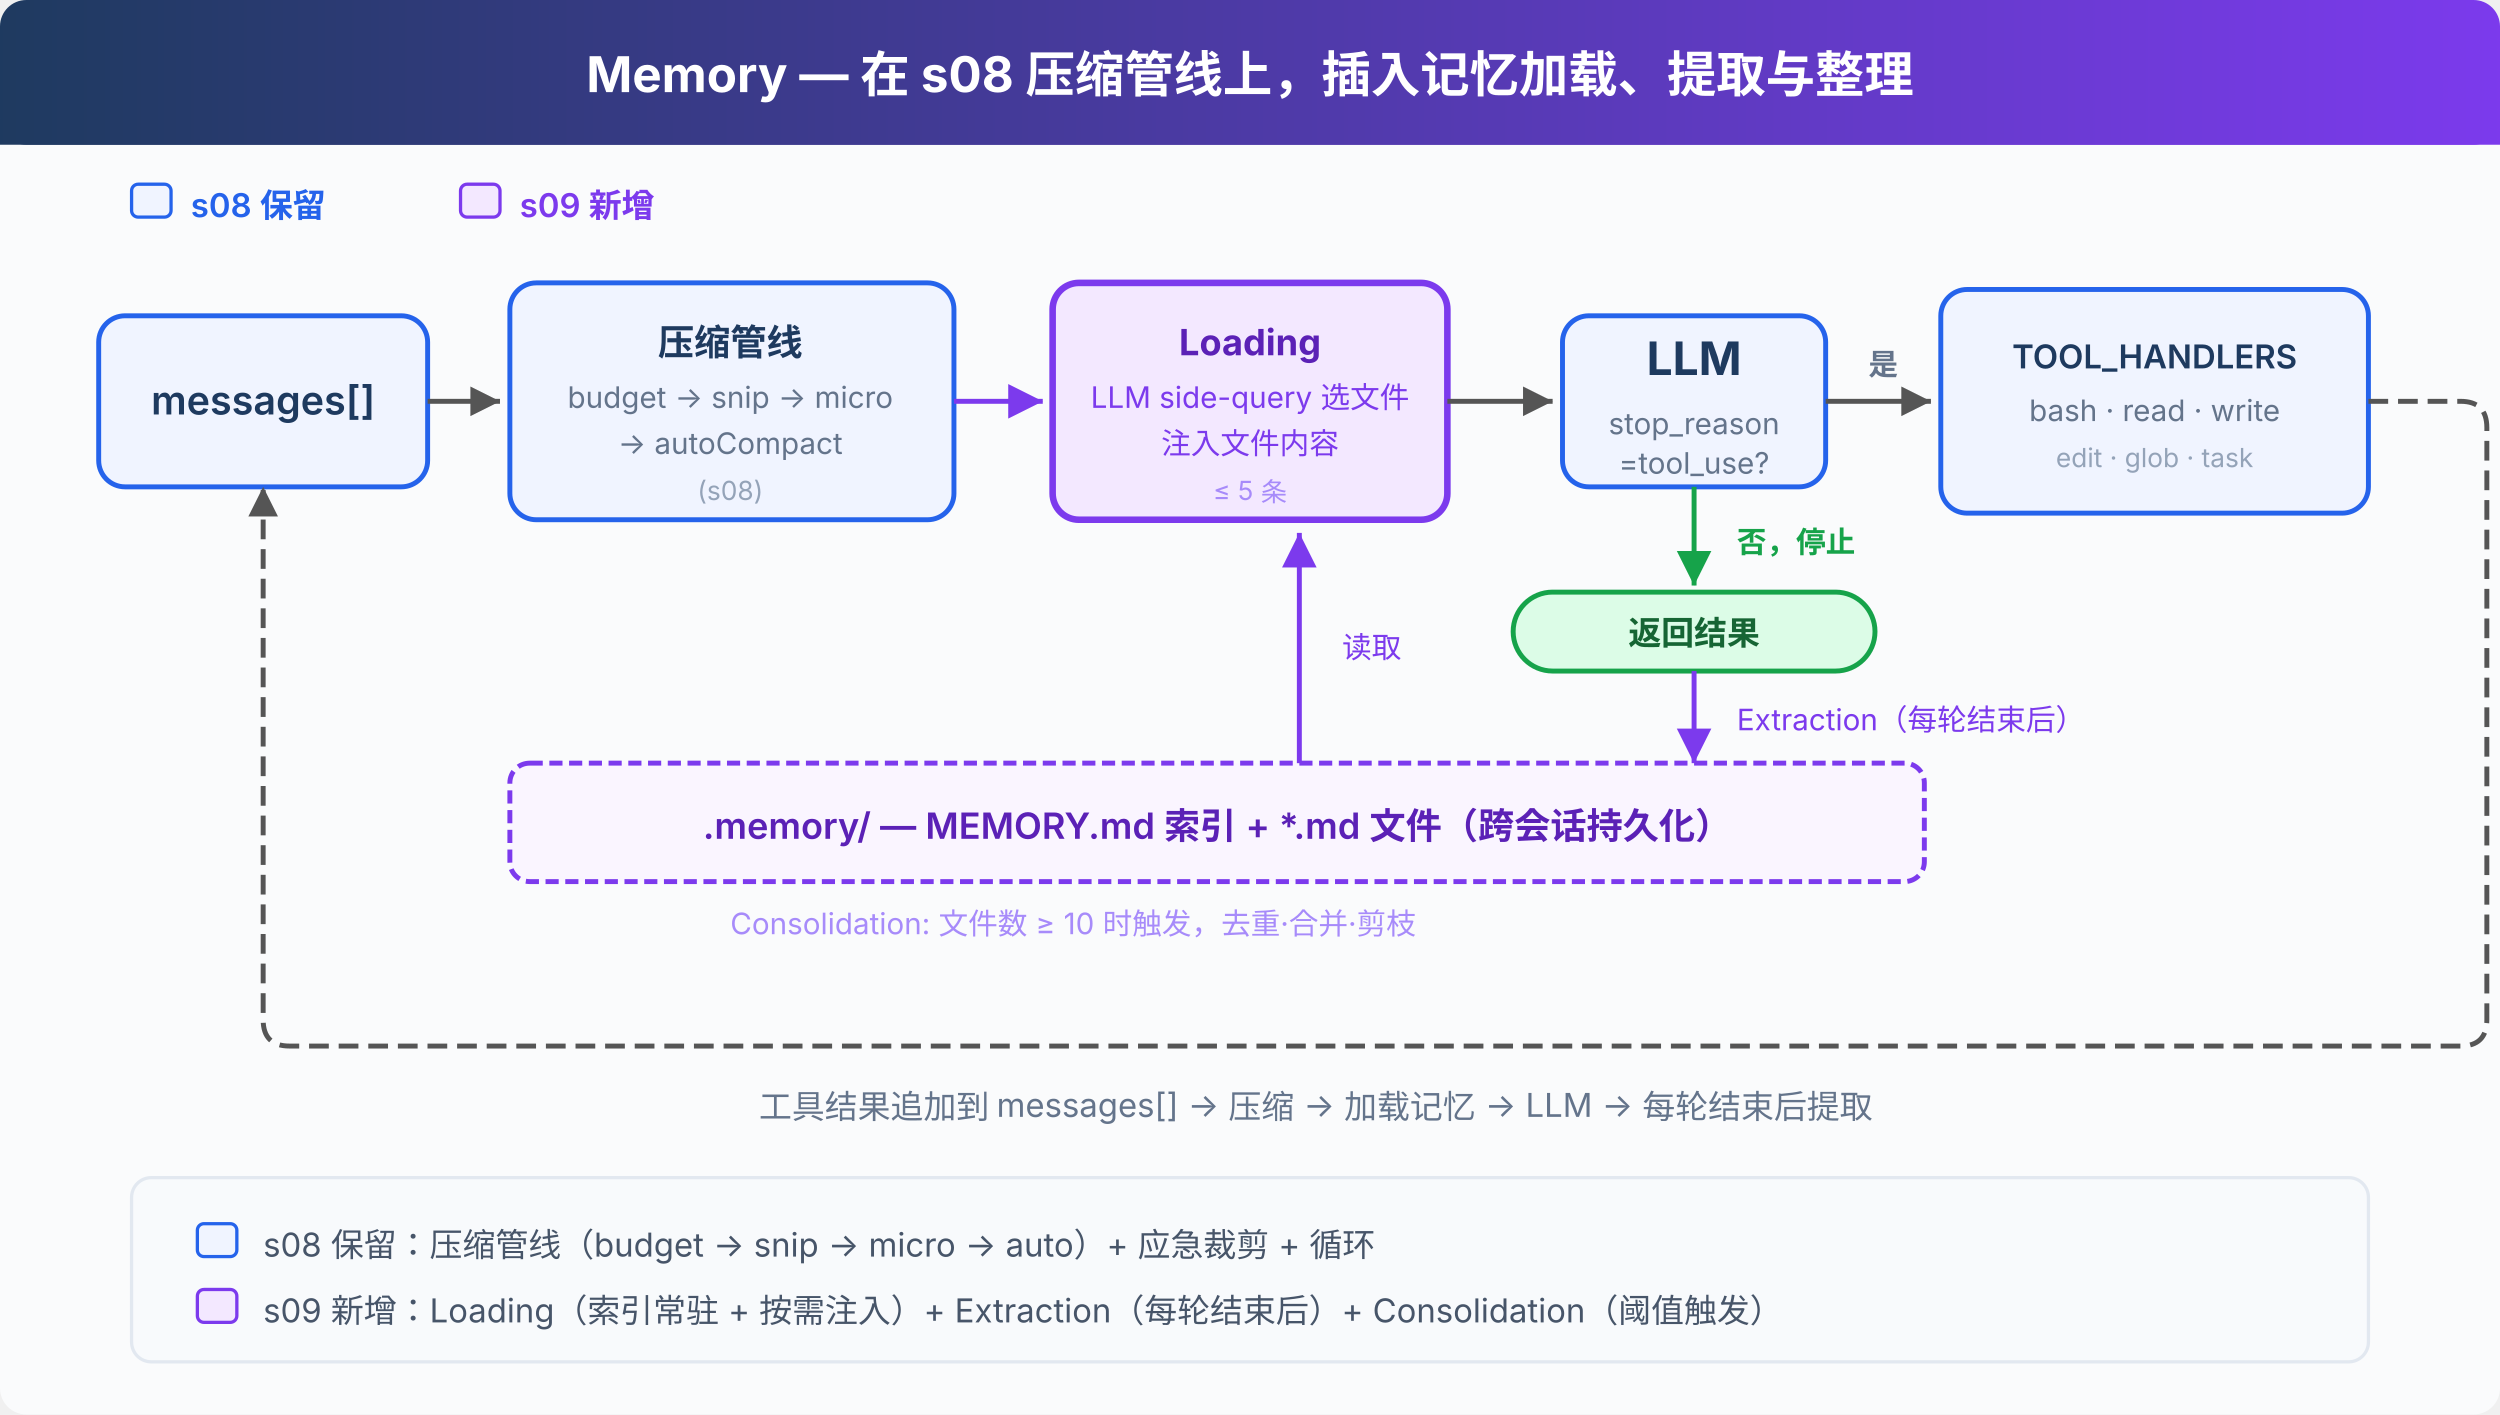
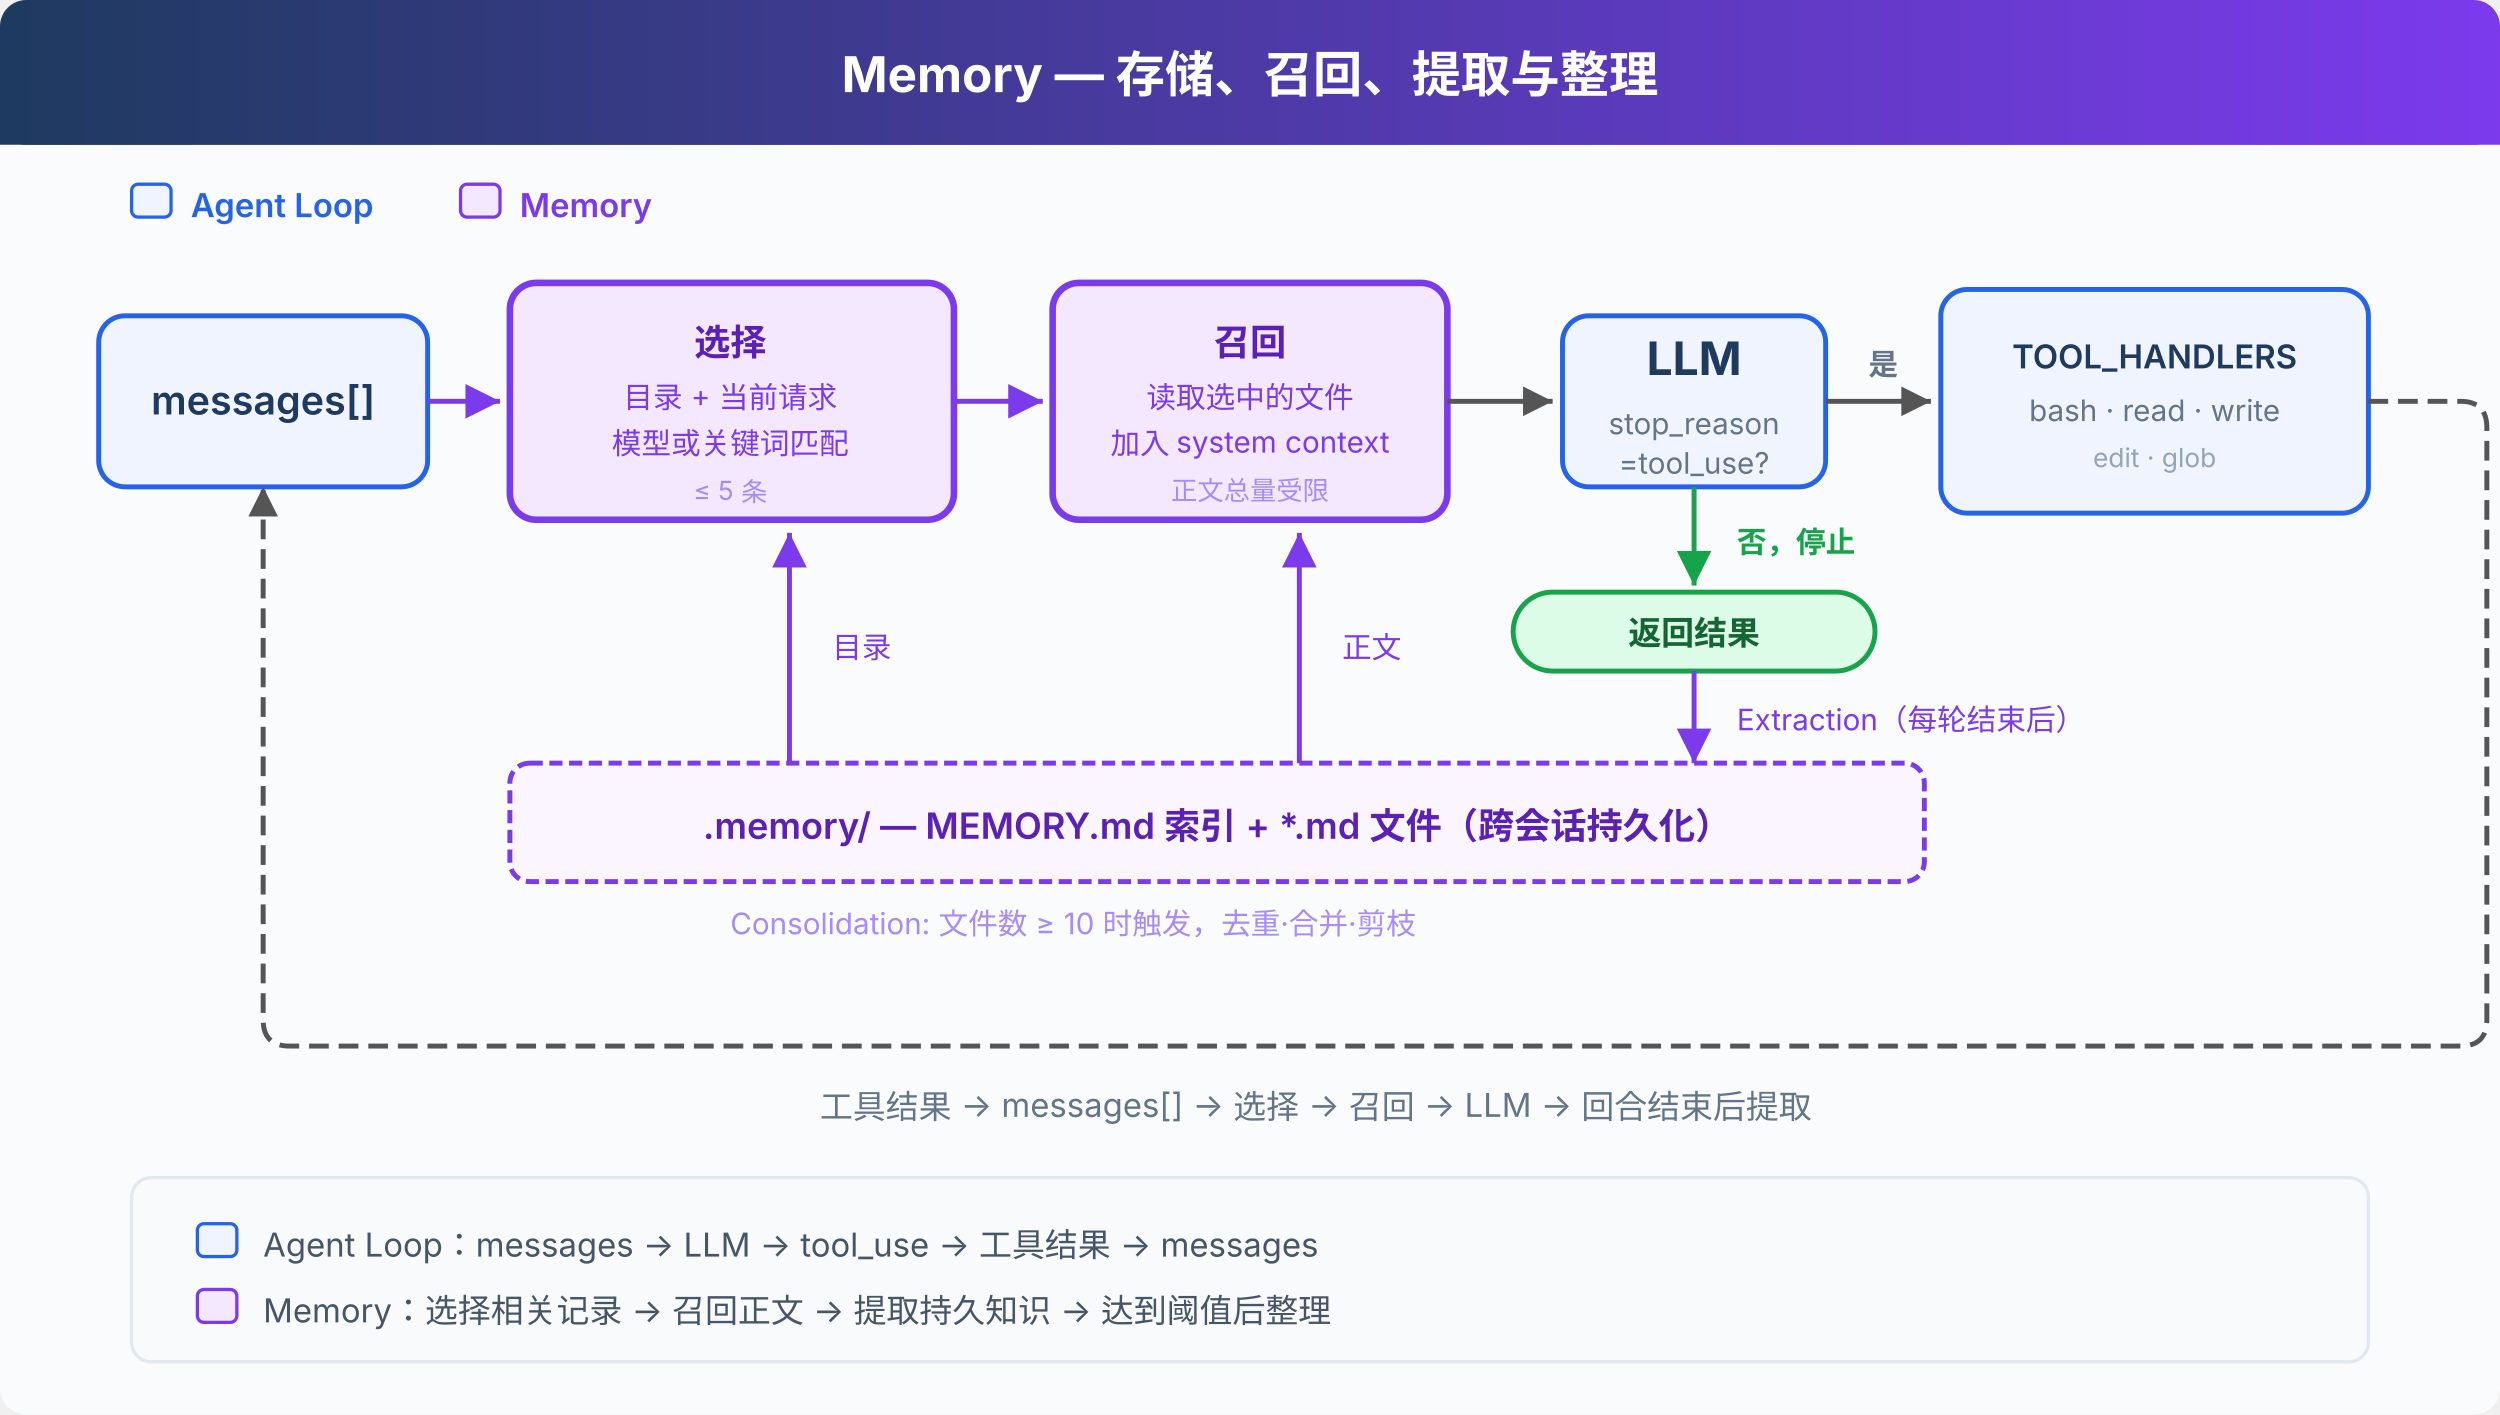
<svg xmlns="http://www.w3.org/2000/svg" viewBox="0 0 760 430" font-family="system-ui, -apple-system, sans-serif">
  <defs>
    <linearGradient id="header" x1="0" y1="0" x2="1" y2="0">
      <stop offset="0%" stop-color="#1e3a5f" />
      <stop offset="100%" stop-color="#7c3aed" />
    </linearGradient>
    <marker id="arrow" viewBox="0 0 10 10" refX="10" refY="5" markerWidth="6" markerHeight="6" orient="auto-start-reverse">
      <path d="M 0 0 L 10 5 L 0 10 z" fill="#555" />
    </marker>
    <marker id="arrow-purple" viewBox="0 0 10 10" refX="10" refY="5" markerWidth="7" markerHeight="7" orient="auto-start-reverse">
      <path d="M 0 0 L 10 5 L 0 10 z" fill="#7c3aed" />
    </marker>
    <marker id="arrow-green" viewBox="0 0 10 10" refX="10" refY="5" markerWidth="7" markerHeight="7" orient="auto-start-reverse">
      <path d="M 0 0 L 10 5 L 0 10 z" fill="#16a34a" />
    </marker>
  </defs>
  <rect width="760" height="430" fill="#fafbfc" rx="8" />
  <rect x="0" y="0" width="760" height="44" fill="url(#header)" rx="8" />
  <rect x="0" y="36" width="760" height="8" fill="url(#header)" />
-   <text x="380" y="28" fill="#fff" font-size="15" font-weight="700" text-anchor="middle">Memory — 在 s08 压缩管线上，插入记忆加载、提取与整理</text>
+   <text x="380" y="28" fill="#fff" font-size="15" font-weight="700" text-anchor="middle">Memory — 存储、召回、提取与整理</text>
  <rect x="40" y="56" width="12" height="10" rx="2" fill="#f0f4ff" stroke="#2563eb" stroke-width="1" />
-   <text x="58" y="66" fill="#2563eb" font-size="10" font-weight="600">s08 保留</text>
+   <text x="58" y="66" fill="#2563eb" font-size="10" font-weight="600">Agent Loop</text>
  <rect x="140" y="56" width="12" height="10" rx="2" fill="#f3e8ff" stroke="#7c3aed" stroke-width="1" />
-   <text x="158" y="66" fill="#7c3aed" font-size="10" font-weight="600">s09 新增</text>
+   <text x="158" y="66" fill="#7c3aed" font-size="10" font-weight="600">Memory</text>
  <rect x="30" y="96" width="100" height="52" rx="8" fill="#f0f4ff" stroke="#2563eb" stroke-width="1.5" />
  <text x="80" y="126" fill="#1e3a5f" font-size="12" font-weight="600" text-anchor="middle">messages[]</text>
-   <line x1="130" y1="122" x2="152" y2="122" stroke="#555" stroke-width="1.5" marker-end="url(#arrow)" />
-   <rect x="155" y="86" width="135" height="72" rx="8" fill="#f0f4ff" stroke="#2563eb" stroke-width="1.5" />
-   <text x="222" y="108" fill="#1e3a5f" font-size="11" font-weight="700" text-anchor="middle">压缩管线</text>
-   <text x="222" y="124" fill="#64748b" font-size="9" text-anchor="middle">budget → snip → micro</text>
-   <text x="222" y="138" fill="#64748b" font-size="9" text-anchor="middle">→ autoCompact</text>
-   <text x="222" y="152" fill="#94a3b8" font-size="8" text-anchor="middle">(s08)</text>
+   <line x1="130" y1="122" x2="152" y2="122" stroke="#7c3aed" stroke-width="1.5" marker-end="url(#arrow-purple)" />
+   <rect x="155" y="86" width="135" height="72" rx="8" fill="#f3e8ff" stroke="#7c3aed" stroke-width="2" />
+   <text x="222" y="108" fill="#5b21b6" font-size="11" font-weight="700" text-anchor="middle">选择</text>
+   <text x="222" y="124" fill="#7c3aed" font-size="9" text-anchor="middle">目录 + 当前请求</text>
+   <text x="222" y="138" fill="#7c3aed" font-size="9" text-anchor="middle">模型或关键词匹配</text>
+   <text x="222" y="152" fill="#a78bfa" font-size="8" text-anchor="middle">≤ 5 条</text>
  <line x1="290" y1="122" x2="317" y2="122" stroke="#7c3aed" stroke-width="1.5" marker-end="url(#arrow-purple)" />
  <rect x="320" y="86" width="120" height="72" rx="8" fill="#f3e8ff" stroke="#7c3aed" stroke-width="2" />
-   <text x="380" y="108" fill="#5b21b6" font-size="11" font-weight="700" text-anchor="middle">Loading</text>
-   <text x="380" y="124" fill="#7c3aed" font-size="9" text-anchor="middle">LLM side-query 选文件</text>
-   <text x="380" y="138" fill="#7c3aed" font-size="9" text-anchor="middle">注入文件内容</text>
-   <text x="380" y="152" fill="#a78bfa" font-size="8" text-anchor="middle">≤ 5 条</text>
+   <text x="380" y="108" fill="#5b21b6" font-size="11" font-weight="700" text-anchor="middle">召回</text>
+   <text x="380" y="124" fill="#7c3aed" font-size="9" text-anchor="middle">读取选中的文件</text>
+   <text x="380" y="138" fill="#7c3aed" font-size="9" text-anchor="middle">加入 system context</text>
+   <text x="380" y="152" fill="#a78bfa" font-size="8" text-anchor="middle">正文总量受限</text>
  <line x1="440" y1="122" x2="472" y2="122" stroke="#555" stroke-width="1.5" marker-end="url(#arrow)" />
  <rect x="475" y="96" width="80" height="52" rx="8" fill="#f0f4ff" stroke="#2563eb" stroke-width="1.5" />
  <text x="515" y="114" fill="#1e3a5f" font-size="14" font-weight="700" text-anchor="middle">LLM</text>
  <text x="515" y="132" fill="#64748b" font-size="9" text-anchor="middle">stop_reason</text>
  <text x="515" y="144" fill="#64748b" font-size="9" text-anchor="middle">=tool_use?</text>
  <line x1="515" y1="148" x2="515" y2="178" stroke="#16a34a" stroke-width="1.5" marker-end="url(#arrow-green)" />
  <text x="528" y="168" fill="#16a34a" font-size="9" font-weight="600">否，停止</text>
  <rect x="460" y="180" width="110" height="24" rx="12" fill="#dcfce7" stroke="#16a34a" stroke-width="1.5" />
  <text x="515" y="196" fill="#166534" font-size="10" font-weight="600" text-anchor="middle">返回结果</text>
  <line x1="555" y1="122" x2="587" y2="122" stroke="#555" stroke-width="1.5" marker-end="url(#arrow)" />
  <text x="568" y="114" fill="#64748b" font-size="9" font-weight="600">是</text>
  <rect x="590" y="88" width="130" height="68" rx="8" fill="#f0f4ff" stroke="#2563eb" stroke-width="1.5" />
  <text x="655" y="112" fill="#1e3a5f" font-size="10" font-weight="600" text-anchor="middle">TOOL_HANDLERS</text>
  <text x="655" y="128" fill="#64748b" font-size="9" text-anchor="middle">bash · read · write</text>
-   <text x="655" y="142" fill="#94a3b8" font-size="8" text-anchor="middle">edit · glob · task</text>
+   <text x="655" y="142" fill="#94a3b8" font-size="8" text-anchor="middle">edit · glob</text>
  <rect x="155" y="232" width="430" height="36" rx="6" fill="#faf5ff" stroke="#7c3aed" stroke-width="1.5" stroke-dasharray="4,2" />
  <text x="370" y="255" fill="#5b21b6" font-size="11" font-weight="600" text-anchor="middle">.memory/ — MEMORY.md 索引 + *.md 文件（跨会话持久化）</text>
+   <path d="M 240 232 L 240 162" fill="none" stroke="#7c3aed" stroke-width="1.5" marker-end="url(#arrow-purple)" />
+   <text x="253" y="200" fill="#7c3aed" font-size="9">目录</text>
  <path d="M 395 232 L 395 162" fill="none" stroke="#7c3aed" stroke-width="1.5" marker-end="url(#arrow-purple)" />
-   <text x="408" y="200" fill="#7c3aed" font-size="9">读取</text>
+   <text x="408" y="200" fill="#7c3aed" font-size="9">正文</text>
  <path d="M 515 204 L 515 232" fill="none" stroke="#7c3aed" stroke-width="1.5" marker-end="url(#arrow-purple)" />
  <text x="528" y="222" fill="#7c3aed" font-size="9">Extraction（每轮结束后）</text>
  <text x="222" y="284" fill="#a78bfa" font-size="9">Consolidation: 文件数 ≥ 10 时触发，去重·合并·剪枝</text>
  <path d="M 720 122 L 748 122 Q 756 122 756 130 L 756 310 Q 756 318 748 318 L 88 318 Q 80 318 80 310 L 80 148" fill="none" stroke="#555" stroke-width="1.5" marker-end="url(#arrow)" stroke-dasharray="6,3" />
-   <text x="400" y="340" fill="#64748b" font-size="10" text-anchor="middle">工具结果追加到 messages[] → 压缩 → 加载记忆 → LLM → 每轮结束后提取</text>
+   <text x="400" y="340" fill="#64748b" font-size="10" text-anchor="middle">工具结果 → messages[] → 选择 → 召回 → LLM → 回合结束后提取</text>
  <rect x="40" y="358" width="680" height="56" rx="6" fill="#f8fafc" stroke="#e2e8f0" stroke-width="1" />
  <rect x="60" y="372" width="12" height="10" rx="2" fill="#f0f4ff" stroke="#2563eb" stroke-width="1" />
-   <text x="80" y="382" fill="#475569" font-size="10">s08 保留：压缩管线（budget → snip → micro → auto）+ 应急裁剪 + 循环</text>
+   <text x="80" y="382" fill="#475569" font-size="10">Agent Loop：messages → LLM → tool_use → 工具结果 → messages</text>
  <rect x="60" y="392" width="12" height="10" rx="2" fill="#f3e8ff" stroke="#7c3aed" stroke-width="1" />
-   <text x="80" y="402" fill="#475569" font-size="10">s09 新增：Loading（索引常驻 + 按需注入）+ Extraction（每轮结束后）+ Consolidation（阈值触发）</text>
+   <text x="80" y="402" fill="#475569" font-size="10">Memory：选择相关记录 → 召回正文 → 提取持久知识 → 达到阈值后整理</text>
</svg>
